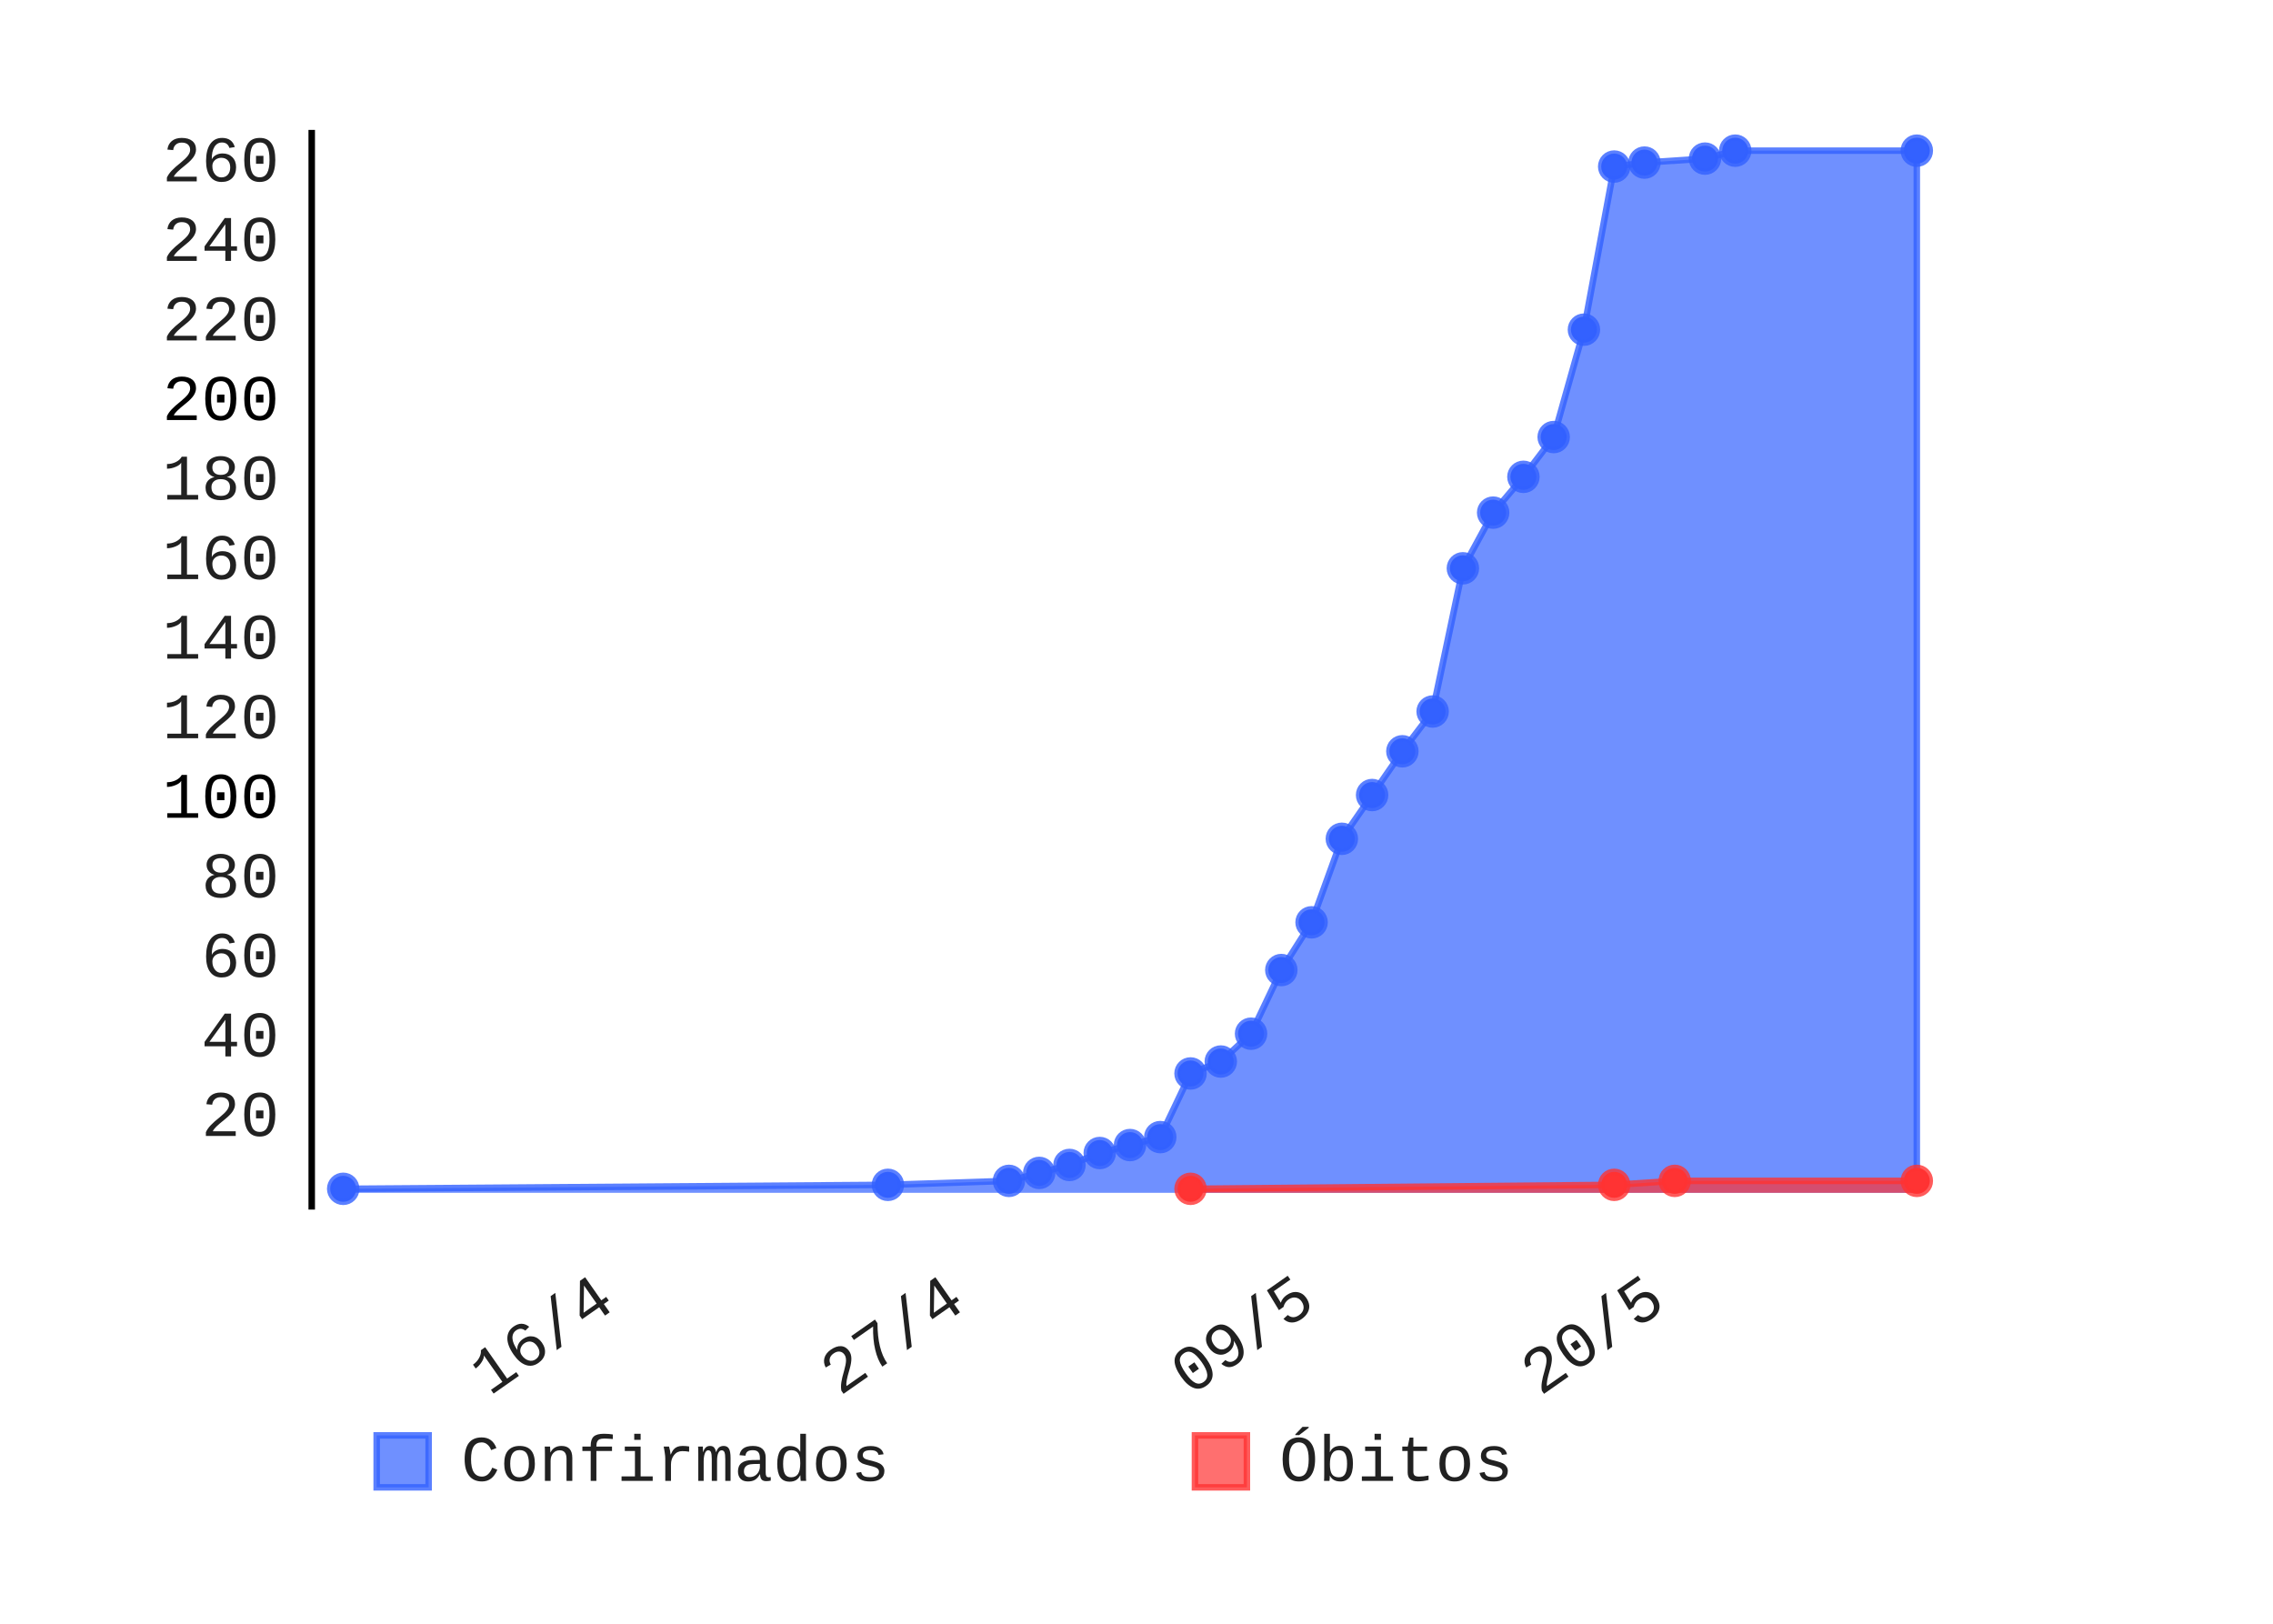
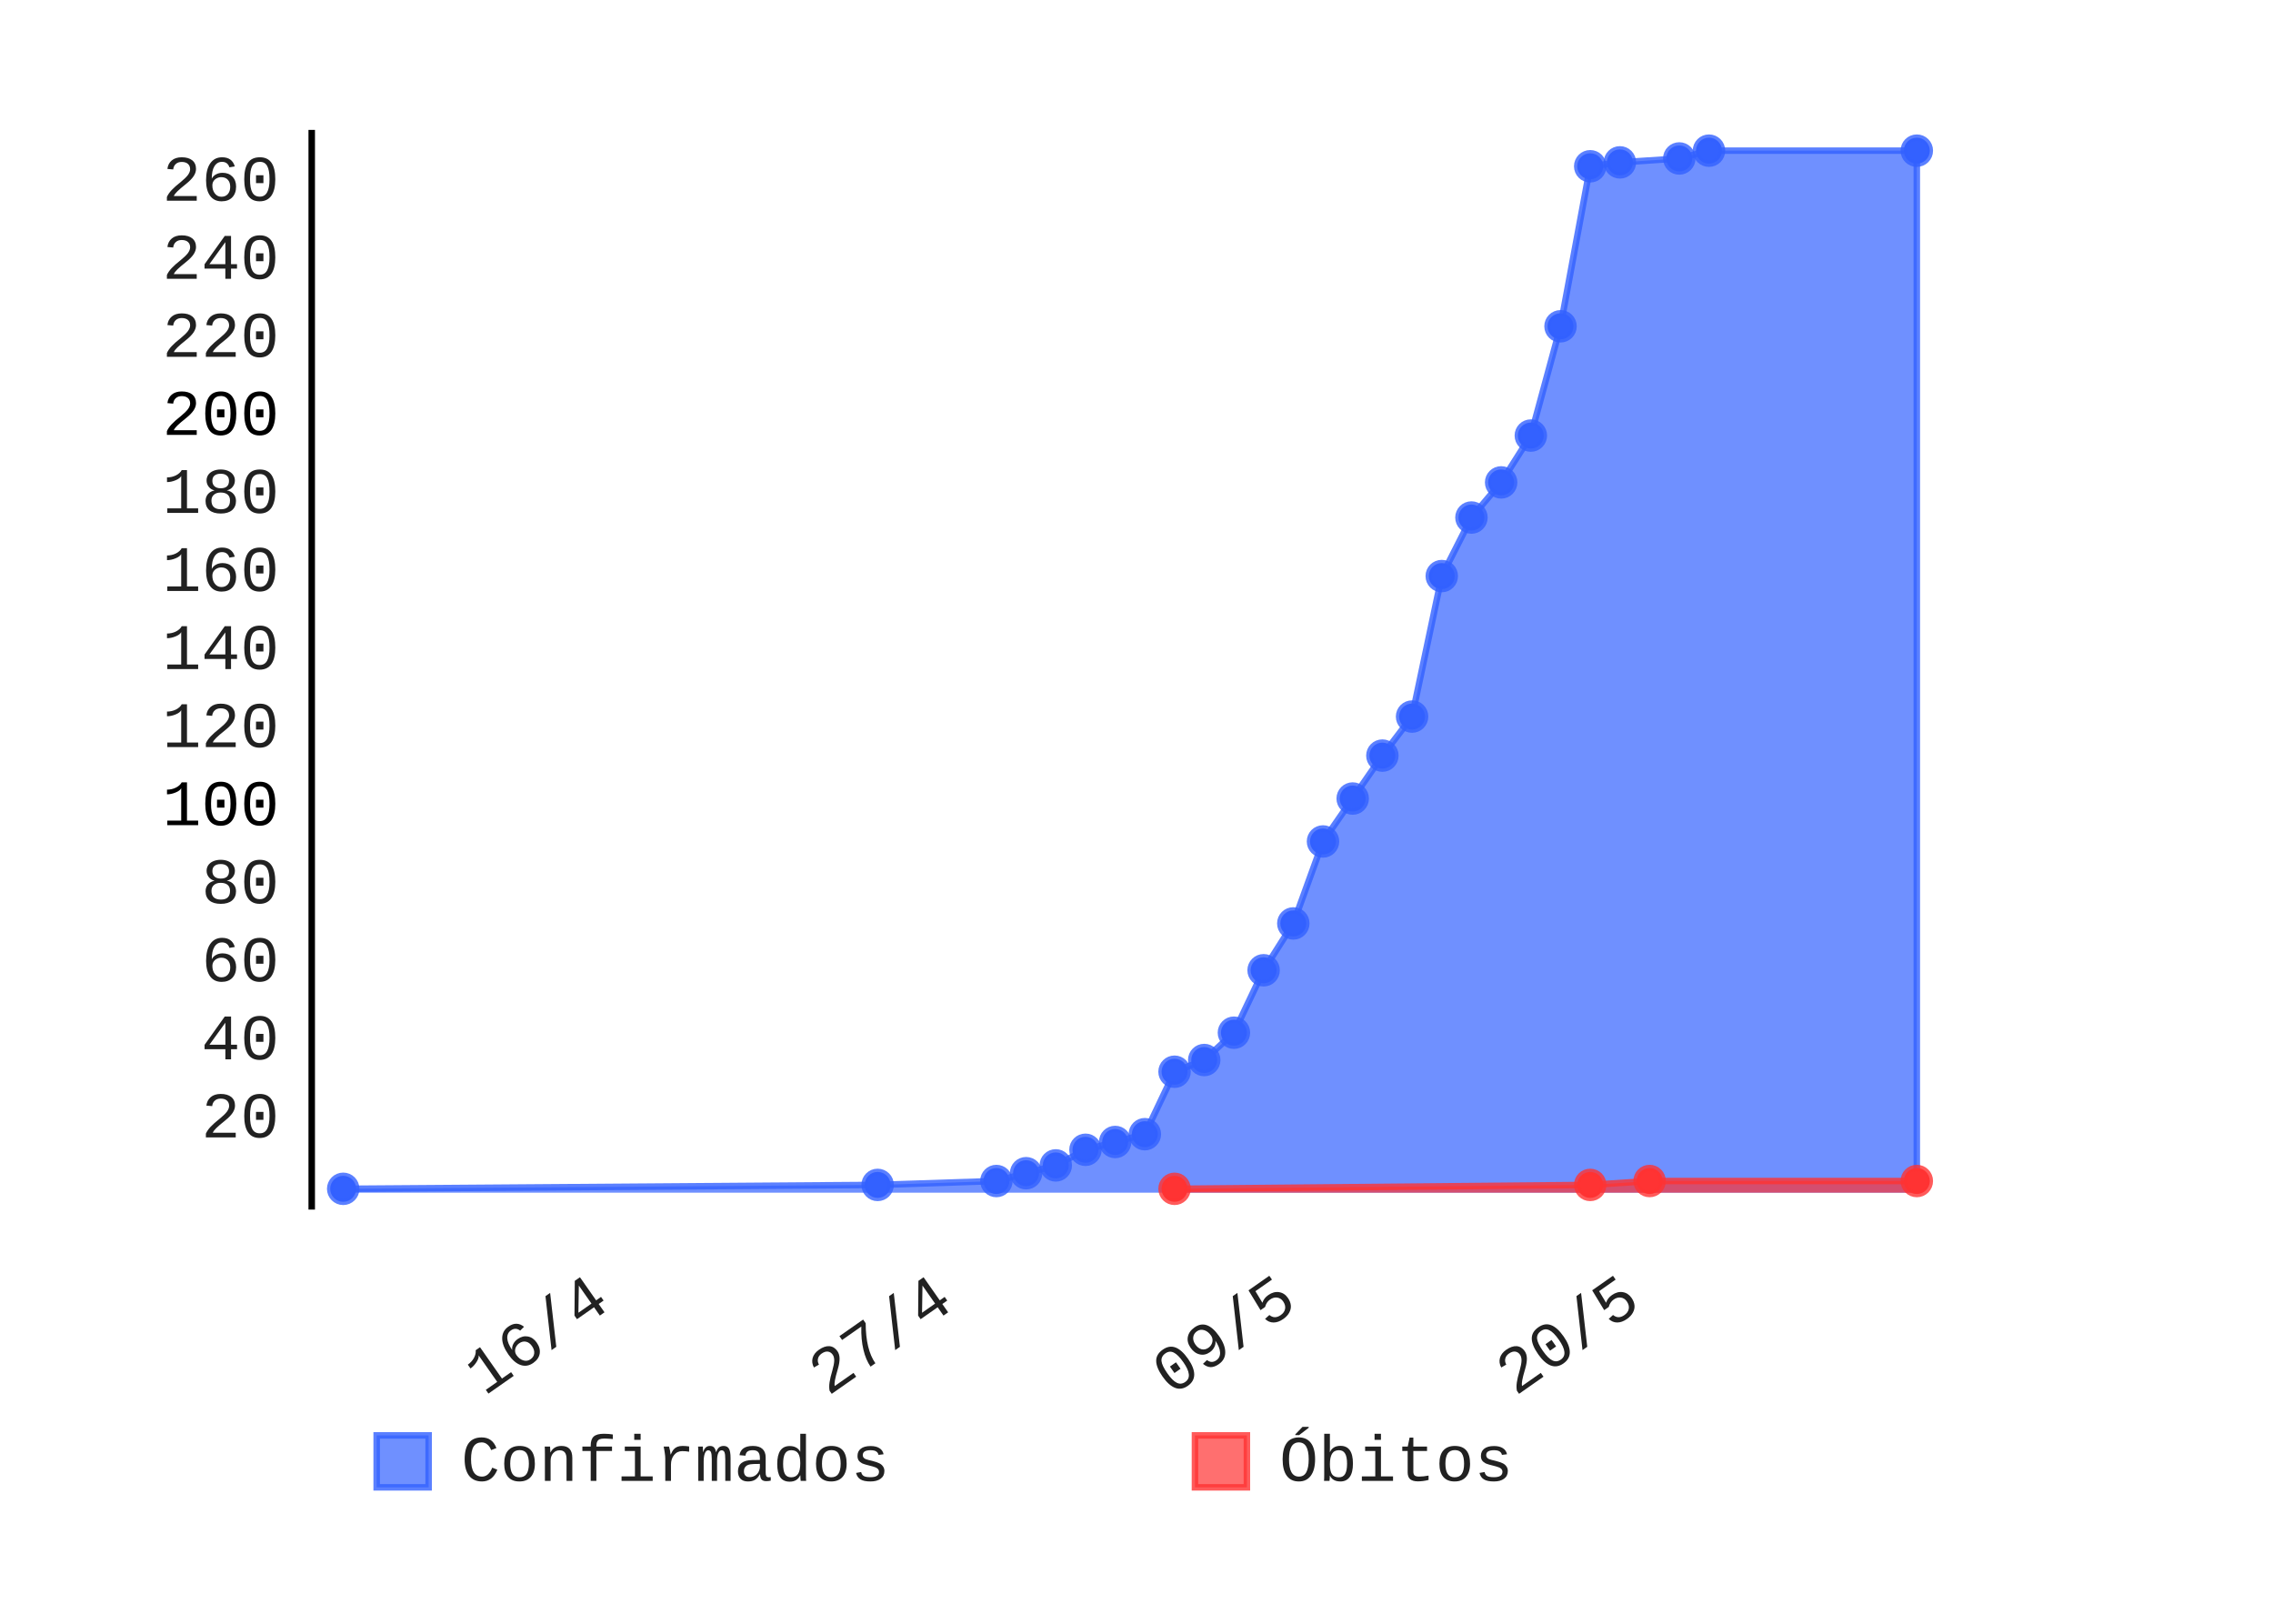
- <svg xmlns="http://www.w3.org/2000/svg" id="chart-29f1ea52-c10d-43d5-9485-0cf75e242107" class="pygal-chart" viewBox="0 0 350 250" width="350" height="250">
+ <svg xmlns="http://www.w3.org/2000/svg" id="chart-1e622bd4-9df5-4e72-8670-260b85d0d3fe" class="pygal-chart" viewBox="0 0 350 250" width="350" height="250">
  <defs>
-     <style type="text/css">#chart-29f1ea52-c10d-43d5-9485-0cf75e242107{-webkit-user-select:none;-webkit-font-smoothing:antialiased;font-family:Consolas,"Liberation Mono",Menlo,Courier,monospace}#chart-29f1ea52-c10d-43d5-9485-0cf75e242107 .title{font-family:Consolas,"Liberation Mono",Menlo,Courier,monospace;font-size:8px}#chart-29f1ea52-c10d-43d5-9485-0cf75e242107 .legends .legend text{font-family:Consolas,"Liberation Mono",Menlo,Courier,monospace;font-size:10px}#chart-29f1ea52-c10d-43d5-9485-0cf75e242107 .axis text{font-family:Consolas,"Liberation Mono",Menlo,Courier,monospace;font-size:10px}#chart-29f1ea52-c10d-43d5-9485-0cf75e242107 .axis text.major{font-family:Consolas,"Liberation Mono",Menlo,Courier,monospace;font-size:10px}#chart-29f1ea52-c10d-43d5-9485-0cf75e242107 .text-overlay text.value{font-family:Consolas,"Liberation Mono",Menlo,Courier,monospace;font-size:16px}#chart-29f1ea52-c10d-43d5-9485-0cf75e242107 .text-overlay text.label{font-family:Consolas,"Liberation Mono",Menlo,Courier,monospace;font-size:10px}#chart-29f1ea52-c10d-43d5-9485-0cf75e242107 .tooltip{font-family:Consolas,"Liberation Mono",Menlo,Courier,monospace;font-size:12px}#chart-29f1ea52-c10d-43d5-9485-0cf75e242107 text.no_data{font-family:Consolas,"Liberation Mono",Menlo,Courier,monospace;font-size:64px}
- #chart-29f1ea52-c10d-43d5-9485-0cf75e242107{background-color:transparent}#chart-29f1ea52-c10d-43d5-9485-0cf75e242107 path,#chart-29f1ea52-c10d-43d5-9485-0cf75e242107 line,#chart-29f1ea52-c10d-43d5-9485-0cf75e242107 rect,#chart-29f1ea52-c10d-43d5-9485-0cf75e242107 circle{-webkit-transition:150ms;-moz-transition:150ms;transition:150ms}#chart-29f1ea52-c10d-43d5-9485-0cf75e242107 .graph &gt; .background{fill:transparent}#chart-29f1ea52-c10d-43d5-9485-0cf75e242107 .plot &gt; .background{fill:rgba(255,255,255,1)}#chart-29f1ea52-c10d-43d5-9485-0cf75e242107 .graph{fill:rgba(0,0,0,.87)}#chart-29f1ea52-c10d-43d5-9485-0cf75e242107 text.no_data{fill:rgba(0,0,0,1)}#chart-29f1ea52-c10d-43d5-9485-0cf75e242107 .title{fill:rgba(0,0,0,1)}#chart-29f1ea52-c10d-43d5-9485-0cf75e242107 .legends .legend text{fill:rgba(0,0,0,.87)}#chart-29f1ea52-c10d-43d5-9485-0cf75e242107 .legends .legend:hover text{fill:rgba(0,0,0,1)}#chart-29f1ea52-c10d-43d5-9485-0cf75e242107 .axis .line{stroke:rgba(0,0,0,1)}#chart-29f1ea52-c10d-43d5-9485-0cf75e242107 .axis .guide.line{stroke:rgba(0,0,0,.54)}#chart-29f1ea52-c10d-43d5-9485-0cf75e242107 .axis .major.line{stroke:rgba(0,0,0,.87)}#chart-29f1ea52-c10d-43d5-9485-0cf75e242107 .axis text.major{fill:rgba(0,0,0,1)}#chart-29f1ea52-c10d-43d5-9485-0cf75e242107 .axis.y .guides:hover .guide.line,#chart-29f1ea52-c10d-43d5-9485-0cf75e242107 .line-graph .axis.x .guides:hover .guide.line,#chart-29f1ea52-c10d-43d5-9485-0cf75e242107 .stackedline-graph .axis.x .guides:hover .guide.line,#chart-29f1ea52-c10d-43d5-9485-0cf75e242107 .xy-graph .axis.x .guides:hover .guide.line{stroke:rgba(0,0,0,1)}#chart-29f1ea52-c10d-43d5-9485-0cf75e242107 .axis .guides:hover text{fill:rgba(0,0,0,1)}#chart-29f1ea52-c10d-43d5-9485-0cf75e242107 .reactive{fill-opacity:.7;stroke-opacity:.8}#chart-29f1ea52-c10d-43d5-9485-0cf75e242107 .ci{stroke:rgba(0,0,0,.87)}#chart-29f1ea52-c10d-43d5-9485-0cf75e242107 .reactive.active,#chart-29f1ea52-c10d-43d5-9485-0cf75e242107 .active .reactive{fill-opacity:.8;stroke-opacity:.9;stroke-width:4}#chart-29f1ea52-c10d-43d5-9485-0cf75e242107 .ci .reactive.active{stroke-width:1.5}#chart-29f1ea52-c10d-43d5-9485-0cf75e242107 .series text{fill:rgba(0,0,0,1)}#chart-29f1ea52-c10d-43d5-9485-0cf75e242107 .tooltip rect{fill:rgba(255,255,255,1);stroke:rgba(0,0,0,1);-webkit-transition:opacity 150ms;-moz-transition:opacity 150ms;transition:opacity 150ms}#chart-29f1ea52-c10d-43d5-9485-0cf75e242107 .tooltip .label{fill:rgba(0,0,0,.87)}#chart-29f1ea52-c10d-43d5-9485-0cf75e242107 .tooltip .label{fill:rgba(0,0,0,.87)}#chart-29f1ea52-c10d-43d5-9485-0cf75e242107 .tooltip .legend{font-size:.8em;fill:rgba(0,0,0,.54)}#chart-29f1ea52-c10d-43d5-9485-0cf75e242107 .tooltip .x_label{font-size:.6em;fill:rgba(0,0,0,1)}#chart-29f1ea52-c10d-43d5-9485-0cf75e242107 .tooltip .xlink{font-size:.5em;text-decoration:underline}#chart-29f1ea52-c10d-43d5-9485-0cf75e242107 .tooltip .value{font-size:1.5em}#chart-29f1ea52-c10d-43d5-9485-0cf75e242107 .bound{font-size:.5em}#chart-29f1ea52-c10d-43d5-9485-0cf75e242107 .max-value{font-size:.75em;fill:rgba(0,0,0,.54)}#chart-29f1ea52-c10d-43d5-9485-0cf75e242107 .map-element{fill:rgba(255,255,255,1);stroke:rgba(0,0,0,.54) !important}#chart-29f1ea52-c10d-43d5-9485-0cf75e242107 .map-element .reactive{fill-opacity:inherit;stroke-opacity:inherit}#chart-29f1ea52-c10d-43d5-9485-0cf75e242107 .color-0,#chart-29f1ea52-c10d-43d5-9485-0cf75e242107 .color-0 a:visited{stroke:#3361FF;fill:#3361FF}#chart-29f1ea52-c10d-43d5-9485-0cf75e242107 .color-1,#chart-29f1ea52-c10d-43d5-9485-0cf75e242107 .color-1 a:visited{stroke:#FF3333;fill:#FF3333}#chart-29f1ea52-c10d-43d5-9485-0cf75e242107 .text-overlay .color-0 text{fill:black}#chart-29f1ea52-c10d-43d5-9485-0cf75e242107 .text-overlay .color-1 text{fill:black}
- #chart-29f1ea52-c10d-43d5-9485-0cf75e242107 text.no_data{text-anchor:middle}#chart-29f1ea52-c10d-43d5-9485-0cf75e242107 .guide.line{fill:none}#chart-29f1ea52-c10d-43d5-9485-0cf75e242107 .centered{text-anchor:middle}#chart-29f1ea52-c10d-43d5-9485-0cf75e242107 .title{text-anchor:middle}#chart-29f1ea52-c10d-43d5-9485-0cf75e242107 .legends .legend text{fill-opacity:1}#chart-29f1ea52-c10d-43d5-9485-0cf75e242107 .axis.x text{text-anchor:middle}#chart-29f1ea52-c10d-43d5-9485-0cf75e242107 .axis.x:not(.web) text[transform]{text-anchor:start}#chart-29f1ea52-c10d-43d5-9485-0cf75e242107 .axis.x:not(.web) text[transform].backwards{text-anchor:end}#chart-29f1ea52-c10d-43d5-9485-0cf75e242107 .axis.y text{text-anchor:end}#chart-29f1ea52-c10d-43d5-9485-0cf75e242107 .axis.y text[transform].backwards{text-anchor:start}#chart-29f1ea52-c10d-43d5-9485-0cf75e242107 .axis.y2 text{text-anchor:start}#chart-29f1ea52-c10d-43d5-9485-0cf75e242107 .axis.y2 text[transform].backwards{text-anchor:end}#chart-29f1ea52-c10d-43d5-9485-0cf75e242107 .axis .guide.line{stroke-dasharray:4,4}#chart-29f1ea52-c10d-43d5-9485-0cf75e242107 .axis .major.guide.line{stroke-dasharray:6,6}#chart-29f1ea52-c10d-43d5-9485-0cf75e242107 .horizontal .axis.y .guide.line,#chart-29f1ea52-c10d-43d5-9485-0cf75e242107 .horizontal .axis.y2 .guide.line,#chart-29f1ea52-c10d-43d5-9485-0cf75e242107 .vertical .axis.x .guide.line{opacity:0}#chart-29f1ea52-c10d-43d5-9485-0cf75e242107 .horizontal .axis.always_show .guide.line,#chart-29f1ea52-c10d-43d5-9485-0cf75e242107 .vertical .axis.always_show .guide.line{opacity:1 !important}#chart-29f1ea52-c10d-43d5-9485-0cf75e242107 .axis.y .guides:hover .guide.line,#chart-29f1ea52-c10d-43d5-9485-0cf75e242107 .axis.y2 .guides:hover .guide.line,#chart-29f1ea52-c10d-43d5-9485-0cf75e242107 .axis.x .guides:hover .guide.line{opacity:1}#chart-29f1ea52-c10d-43d5-9485-0cf75e242107 .axis .guides:hover text{opacity:1}#chart-29f1ea52-c10d-43d5-9485-0cf75e242107 .nofill{fill:none}#chart-29f1ea52-c10d-43d5-9485-0cf75e242107 .subtle-fill{fill-opacity:.2}#chart-29f1ea52-c10d-43d5-9485-0cf75e242107 .dot{stroke-width:1px;fill-opacity:1}#chart-29f1ea52-c10d-43d5-9485-0cf75e242107 .dot.active{stroke-width:5px}#chart-29f1ea52-c10d-43d5-9485-0cf75e242107 .dot.negative{fill:transparent}#chart-29f1ea52-c10d-43d5-9485-0cf75e242107 text,#chart-29f1ea52-c10d-43d5-9485-0cf75e242107 tspan{stroke:none !important}#chart-29f1ea52-c10d-43d5-9485-0cf75e242107 .series text.active{opacity:1}#chart-29f1ea52-c10d-43d5-9485-0cf75e242107 .tooltip rect{fill-opacity:.95;stroke-width:.5}#chart-29f1ea52-c10d-43d5-9485-0cf75e242107 .tooltip text{fill-opacity:1}#chart-29f1ea52-c10d-43d5-9485-0cf75e242107 .showable{visibility:hidden}#chart-29f1ea52-c10d-43d5-9485-0cf75e242107 .showable.shown{visibility:visible}#chart-29f1ea52-c10d-43d5-9485-0cf75e242107 .gauge-background{fill:rgba(229,229,229,1);stroke:none}#chart-29f1ea52-c10d-43d5-9485-0cf75e242107 .bg-lines{stroke:transparent;stroke-width:2px}</style>
+     <style type="text/css">#chart-1e622bd4-9df5-4e72-8670-260b85d0d3fe{-webkit-user-select:none;-webkit-font-smoothing:antialiased;font-family:Consolas,"Liberation Mono",Menlo,Courier,monospace}#chart-1e622bd4-9df5-4e72-8670-260b85d0d3fe .title{font-family:Consolas,"Liberation Mono",Menlo,Courier,monospace;font-size:8px}#chart-1e622bd4-9df5-4e72-8670-260b85d0d3fe .legends .legend text{font-family:Consolas,"Liberation Mono",Menlo,Courier,monospace;font-size:10px}#chart-1e622bd4-9df5-4e72-8670-260b85d0d3fe .axis text{font-family:Consolas,"Liberation Mono",Menlo,Courier,monospace;font-size:10px}#chart-1e622bd4-9df5-4e72-8670-260b85d0d3fe .axis text.major{font-family:Consolas,"Liberation Mono",Menlo,Courier,monospace;font-size:10px}#chart-1e622bd4-9df5-4e72-8670-260b85d0d3fe .text-overlay text.value{font-family:Consolas,"Liberation Mono",Menlo,Courier,monospace;font-size:16px}#chart-1e622bd4-9df5-4e72-8670-260b85d0d3fe .text-overlay text.label{font-family:Consolas,"Liberation Mono",Menlo,Courier,monospace;font-size:10px}#chart-1e622bd4-9df5-4e72-8670-260b85d0d3fe .tooltip{font-family:Consolas,"Liberation Mono",Menlo,Courier,monospace;font-size:12px}#chart-1e622bd4-9df5-4e72-8670-260b85d0d3fe text.no_data{font-family:Consolas,"Liberation Mono",Menlo,Courier,monospace;font-size:64px}
+ #chart-1e622bd4-9df5-4e72-8670-260b85d0d3fe{background-color:transparent}#chart-1e622bd4-9df5-4e72-8670-260b85d0d3fe path,#chart-1e622bd4-9df5-4e72-8670-260b85d0d3fe line,#chart-1e622bd4-9df5-4e72-8670-260b85d0d3fe rect,#chart-1e622bd4-9df5-4e72-8670-260b85d0d3fe circle{-webkit-transition:150ms;-moz-transition:150ms;transition:150ms}#chart-1e622bd4-9df5-4e72-8670-260b85d0d3fe .graph &gt; .background{fill:transparent}#chart-1e622bd4-9df5-4e72-8670-260b85d0d3fe .plot &gt; .background{fill:rgba(255,255,255,1)}#chart-1e622bd4-9df5-4e72-8670-260b85d0d3fe .graph{fill:rgba(0,0,0,.87)}#chart-1e622bd4-9df5-4e72-8670-260b85d0d3fe text.no_data{fill:rgba(0,0,0,1)}#chart-1e622bd4-9df5-4e72-8670-260b85d0d3fe .title{fill:rgba(0,0,0,1)}#chart-1e622bd4-9df5-4e72-8670-260b85d0d3fe .legends .legend text{fill:rgba(0,0,0,.87)}#chart-1e622bd4-9df5-4e72-8670-260b85d0d3fe .legends .legend:hover text{fill:rgba(0,0,0,1)}#chart-1e622bd4-9df5-4e72-8670-260b85d0d3fe .axis .line{stroke:rgba(0,0,0,1)}#chart-1e622bd4-9df5-4e72-8670-260b85d0d3fe .axis .guide.line{stroke:rgba(0,0,0,.54)}#chart-1e622bd4-9df5-4e72-8670-260b85d0d3fe .axis .major.line{stroke:rgba(0,0,0,.87)}#chart-1e622bd4-9df5-4e72-8670-260b85d0d3fe .axis text.major{fill:rgba(0,0,0,1)}#chart-1e622bd4-9df5-4e72-8670-260b85d0d3fe .axis.y .guides:hover .guide.line,#chart-1e622bd4-9df5-4e72-8670-260b85d0d3fe .line-graph .axis.x .guides:hover .guide.line,#chart-1e622bd4-9df5-4e72-8670-260b85d0d3fe .stackedline-graph .axis.x .guides:hover .guide.line,#chart-1e622bd4-9df5-4e72-8670-260b85d0d3fe .xy-graph .axis.x .guides:hover .guide.line{stroke:rgba(0,0,0,1)}#chart-1e622bd4-9df5-4e72-8670-260b85d0d3fe .axis .guides:hover text{fill:rgba(0,0,0,1)}#chart-1e622bd4-9df5-4e72-8670-260b85d0d3fe .reactive{fill-opacity:.7;stroke-opacity:.8}#chart-1e622bd4-9df5-4e72-8670-260b85d0d3fe .ci{stroke:rgba(0,0,0,.87)}#chart-1e622bd4-9df5-4e72-8670-260b85d0d3fe .reactive.active,#chart-1e622bd4-9df5-4e72-8670-260b85d0d3fe .active .reactive{fill-opacity:.8;stroke-opacity:.9;stroke-width:4}#chart-1e622bd4-9df5-4e72-8670-260b85d0d3fe .ci .reactive.active{stroke-width:1.5}#chart-1e622bd4-9df5-4e72-8670-260b85d0d3fe .series text{fill:rgba(0,0,0,1)}#chart-1e622bd4-9df5-4e72-8670-260b85d0d3fe .tooltip rect{fill:rgba(255,255,255,1);stroke:rgba(0,0,0,1);-webkit-transition:opacity 150ms;-moz-transition:opacity 150ms;transition:opacity 150ms}#chart-1e622bd4-9df5-4e72-8670-260b85d0d3fe .tooltip .label{fill:rgba(0,0,0,.87)}#chart-1e622bd4-9df5-4e72-8670-260b85d0d3fe .tooltip .label{fill:rgba(0,0,0,.87)}#chart-1e622bd4-9df5-4e72-8670-260b85d0d3fe .tooltip .legend{font-size:.8em;fill:rgba(0,0,0,.54)}#chart-1e622bd4-9df5-4e72-8670-260b85d0d3fe .tooltip .x_label{font-size:.6em;fill:rgba(0,0,0,1)}#chart-1e622bd4-9df5-4e72-8670-260b85d0d3fe .tooltip .xlink{font-size:.5em;text-decoration:underline}#chart-1e622bd4-9df5-4e72-8670-260b85d0d3fe .tooltip .value{font-size:1.5em}#chart-1e622bd4-9df5-4e72-8670-260b85d0d3fe .bound{font-size:.5em}#chart-1e622bd4-9df5-4e72-8670-260b85d0d3fe .max-value{font-size:.75em;fill:rgba(0,0,0,.54)}#chart-1e622bd4-9df5-4e72-8670-260b85d0d3fe .map-element{fill:rgba(255,255,255,1);stroke:rgba(0,0,0,.54) !important}#chart-1e622bd4-9df5-4e72-8670-260b85d0d3fe .map-element .reactive{fill-opacity:inherit;stroke-opacity:inherit}#chart-1e622bd4-9df5-4e72-8670-260b85d0d3fe .color-0,#chart-1e622bd4-9df5-4e72-8670-260b85d0d3fe .color-0 a:visited{stroke:#3361FF;fill:#3361FF}#chart-1e622bd4-9df5-4e72-8670-260b85d0d3fe .color-1,#chart-1e622bd4-9df5-4e72-8670-260b85d0d3fe .color-1 a:visited{stroke:#FF3333;fill:#FF3333}#chart-1e622bd4-9df5-4e72-8670-260b85d0d3fe .text-overlay .color-0 text{fill:black}#chart-1e622bd4-9df5-4e72-8670-260b85d0d3fe .text-overlay .color-1 text{fill:black}
+ #chart-1e622bd4-9df5-4e72-8670-260b85d0d3fe text.no_data{text-anchor:middle}#chart-1e622bd4-9df5-4e72-8670-260b85d0d3fe .guide.line{fill:none}#chart-1e622bd4-9df5-4e72-8670-260b85d0d3fe .centered{text-anchor:middle}#chart-1e622bd4-9df5-4e72-8670-260b85d0d3fe .title{text-anchor:middle}#chart-1e622bd4-9df5-4e72-8670-260b85d0d3fe .legends .legend text{fill-opacity:1}#chart-1e622bd4-9df5-4e72-8670-260b85d0d3fe .axis.x text{text-anchor:middle}#chart-1e622bd4-9df5-4e72-8670-260b85d0d3fe .axis.x:not(.web) text[transform]{text-anchor:start}#chart-1e622bd4-9df5-4e72-8670-260b85d0d3fe .axis.x:not(.web) text[transform].backwards{text-anchor:end}#chart-1e622bd4-9df5-4e72-8670-260b85d0d3fe .axis.y text{text-anchor:end}#chart-1e622bd4-9df5-4e72-8670-260b85d0d3fe .axis.y text[transform].backwards{text-anchor:start}#chart-1e622bd4-9df5-4e72-8670-260b85d0d3fe .axis.y2 text{text-anchor:start}#chart-1e622bd4-9df5-4e72-8670-260b85d0d3fe .axis.y2 text[transform].backwards{text-anchor:end}#chart-1e622bd4-9df5-4e72-8670-260b85d0d3fe .axis .guide.line{stroke-dasharray:4,4}#chart-1e622bd4-9df5-4e72-8670-260b85d0d3fe .axis .major.guide.line{stroke-dasharray:6,6}#chart-1e622bd4-9df5-4e72-8670-260b85d0d3fe .horizontal .axis.y .guide.line,#chart-1e622bd4-9df5-4e72-8670-260b85d0d3fe .horizontal .axis.y2 .guide.line,#chart-1e622bd4-9df5-4e72-8670-260b85d0d3fe .vertical .axis.x .guide.line{opacity:0}#chart-1e622bd4-9df5-4e72-8670-260b85d0d3fe .horizontal .axis.always_show .guide.line,#chart-1e622bd4-9df5-4e72-8670-260b85d0d3fe .vertical .axis.always_show .guide.line{opacity:1 !important}#chart-1e622bd4-9df5-4e72-8670-260b85d0d3fe .axis.y .guides:hover .guide.line,#chart-1e622bd4-9df5-4e72-8670-260b85d0d3fe .axis.y2 .guides:hover .guide.line,#chart-1e622bd4-9df5-4e72-8670-260b85d0d3fe .axis.x .guides:hover .guide.line{opacity:1}#chart-1e622bd4-9df5-4e72-8670-260b85d0d3fe .axis .guides:hover text{opacity:1}#chart-1e622bd4-9df5-4e72-8670-260b85d0d3fe .nofill{fill:none}#chart-1e622bd4-9df5-4e72-8670-260b85d0d3fe .subtle-fill{fill-opacity:.2}#chart-1e622bd4-9df5-4e72-8670-260b85d0d3fe .dot{stroke-width:1px;fill-opacity:1}#chart-1e622bd4-9df5-4e72-8670-260b85d0d3fe .dot.active{stroke-width:5px}#chart-1e622bd4-9df5-4e72-8670-260b85d0d3fe .dot.negative{fill:transparent}#chart-1e622bd4-9df5-4e72-8670-260b85d0d3fe text,#chart-1e622bd4-9df5-4e72-8670-260b85d0d3fe tspan{stroke:none !important}#chart-1e622bd4-9df5-4e72-8670-260b85d0d3fe .series text.active{opacity:1}#chart-1e622bd4-9df5-4e72-8670-260b85d0d3fe .tooltip rect{fill-opacity:.95;stroke-width:.5}#chart-1e622bd4-9df5-4e72-8670-260b85d0d3fe .tooltip text{fill-opacity:1}#chart-1e622bd4-9df5-4e72-8670-260b85d0d3fe .showable{visibility:hidden}#chart-1e622bd4-9df5-4e72-8670-260b85d0d3fe .showable.shown{visibility:visible}#chart-1e622bd4-9df5-4e72-8670-260b85d0d3fe .gauge-background{fill:rgba(229,229,229,1);stroke:none}#chart-1e622bd4-9df5-4e72-8670-260b85d0d3fe .bg-lines{stroke:transparent;stroke-width:2px}</style>
  </defs>
  <g class="graph datetimeline-graph vertical">
    <rect x="0" y="0" width="350" height="250" class="background" />
    <g transform="translate(48, 20)" class="plot">
      <rect x="0" y="0" width="252.0" height="166.234" class="background" />
      <g class="axis y">
        <g class="guides">
-           <text x="-5" y="154.901" class="">20</text>
+           <text x="-5" y="155.12" class="">20</text>
        </g>
        <g class="guides">
-           <text x="-5" y="142.653" class="">40</text>
+           <text x="-5" y="143.102" class="">40</text>
        </g>
        <g class="guides">
-           <text x="-5" y="130.405" class="">60</text>
+           <text x="-5" y="131.084" class="">60</text>
        </g>
        <g class="guides">
-           <text x="-5" y="118.157" class="">80</text>
+           <text x="-5" y="119.066" class="">80</text>
        </g>
        <g class="guides">
-           <text x="-5" y="105.908" class="major">100</text>
+           <text x="-5" y="107.048" class="major">100</text>
        </g>
        <g class="guides">
-           <text x="-5" y="93.66" class="">120</text>
+           <text x="-5" y="95.03" class="">120</text>
        </g>
        <g class="guides">
-           <text x="-5" y="81.412" class="">140</text>
+           <text x="-5" y="83.012" class="">140</text>
        </g>
        <g class="guides">
-           <text x="-5" y="69.163" class="">160</text>
+           <text x="-5" y="70.994" class="">160</text>
        </g>
        <g class="guides">
-           <text x="-5" y="56.915" class="">180</text>
+           <text x="-5" y="58.975" class="">180</text>
        </g>
        <g class="guides">
-           <text x="-5" y="44.667" class="major">200</text>
+           <text x="-5" y="46.957" class="major">200</text>
        </g>
        <g class="guides">
-           <text x="-5" y="32.418" class="">220</text>
+           <text x="-5" y="34.939" class="">220</text>
        </g>
        <g class="guides">
-           <text x="-5" y="20.17" class="">240</text>
+           <text x="-5" y="22.921" class="">240</text>
        </g>
        <g class="guides">
-           <text x="-5" y="7.922" class="">260</text>
+           <text x="-5" y="10.903" class="">260</text>
        </g>
      </g>
      <g class="axis x">
        <path d="M0 0 v166.234" class="line" />
        <g class="guides">
-           <path d="M47.043 0 v166.234" class="guide line" />
-           <text x="47.043" y="181.234" class="backwards" transform="rotate(325 47.0429 181.2342)">16/4</text>
+           <path d="M46.247 0 v166.234" class="guide line" />
+           <text x="46.247" y="181.234" class="backwards" transform="rotate(325 46.24673 181.2342)">16/4</text>
        </g>
        <g class="guides">
-           <path d="M100.975 0 v166.234" class="guide line" />
-           <text x="100.975" y="181.234" class="backwards" transform="rotate(325 100.9753 181.2342)">27/4</text>
+           <path d="M99.162 0 v166.234" class="guide line" />
+           <text x="99.162" y="181.234" class="backwards" transform="rotate(325 99.16159 181.2342)">27/4</text>
        </g>
        <g class="guides">
-           <path d="M154.908 0 v166.234" class="guide line" />
-           <text x="154.908" y="181.234" class="backwards" transform="rotate(325 154.9078 181.2342)">09/5</text>
+           <path d="M152.076 0 v166.234" class="guide line" />
+           <text x="152.076" y="181.234" class="backwards" transform="rotate(325 152.0764 181.2342)">09/5</text>
        </g>
        <g class="guides">
-           <path d="M208.84 0 v166.234" class="guide line" />
-           <text x="208.84" y="181.234" class="backwards" transform="rotate(325 208.8402 181.2342)">20/5</text>
+           <path d="M204.991 0 v166.234" class="guide line" />
+           <text x="204.991" y="181.234" class="backwards" transform="rotate(325 204.9913 181.2342)">20/5</text>
        </g>
      </g>
      <g class="series serie-0 color-0">
-         <path d="M4.846 163.65 L4.846 163.037 88.722 162.425 107.361 161.813 112.021 160.588 116.68 159.363 121.34 157.526 126 156.301 130.66 155.076 135.32 145.277 139.979 143.44 144.639 139.153 149.299 129.354 153.959 122.005 158.618 109.145 163.278 102.408 167.938 95.672 172.598 89.547 177.257 67.5 181.917 58.927 186.577 53.415 191.237 47.291 195.896 30.756 200.556 5.646 205.216 5.034 214.536 4.422 219.195 3.197 247.154 3.197 247.154 163.65" class="line reactive" />
+         <path d="M4.846 163.638 L4.846 163.037 87.139 162.436 105.427 161.836 109.999 160.634 114.57 159.432 119.142 157.028 123.714 155.827 128.286 154.625 132.858 145.01 137.43 143.208 142.001 139.001 146.573 129.387 151.145 122.176 155.717 109.557 160.289 102.947 164.861 96.337 169.433 90.328 174.004 68.695 178.576 59.682 183.148 54.274 187.72 47.063 192.292 30.238 196.864 5.6 201.435 5 210.579 4.399 215.151 3.197 247.154 3.197 247.154 163.638" class="line reactive" />
      </g>
      <g class="series serie-1 color-1">
-         <path d="M135.32 163.65 L135.32 163.037 200.556 162.425 209.876 161.813 247.154 161.813 247.154 163.65" class="line reactive" />
+         <path d="M132.858 163.638 L132.858 163.037 196.864 162.436 206.007 161.836 247.154 161.836 247.154 163.638" class="line reactive" />
      </g>
    </g>
    <g class="titles" />
    <g transform="translate(48, 20)" class="plot overlay">
      <g class="series serie-0 color-0">
        <g class="dots">
          <circle cx="4.846" cy="163.037" r="2" class="dot reactive tooltip-trigger" />
        </g>
        <g class="dots">
-           <circle cx="88.722" cy="162.425" r="2" class="dot reactive tooltip-trigger" />
+           <circle cx="87.139" cy="162.436" r="2" class="dot reactive tooltip-trigger" />
        </g>
        <g class="dots">
-           <circle cx="107.361" cy="161.813" r="2" class="dot reactive tooltip-trigger" />
+           <circle cx="105.427" cy="161.836" r="2" class="dot reactive tooltip-trigger" />
        </g>
        <g class="dots">
-           <circle cx="112.021" cy="160.588" r="2" class="dot reactive tooltip-trigger" />
+           <circle cx="109.999" cy="160.634" r="2" class="dot reactive tooltip-trigger" />
        </g>
        <g class="dots">
-           <circle cx="116.68" cy="159.363" r="2" class="dot reactive tooltip-trigger" />
+           <circle cx="114.57" cy="159.432" r="2" class="dot reactive tooltip-trigger" />
        </g>
        <g class="dots">
-           <circle cx="121.34" cy="157.526" r="2" class="dot reactive tooltip-trigger" />
+           <circle cx="119.142" cy="157.028" r="2" class="dot reactive tooltip-trigger" />
        </g>
        <g class="dots">
-           <circle cx="126.0" cy="156.301" r="2" class="dot reactive tooltip-trigger" />
+           <circle cx="123.714" cy="155.827" r="2" class="dot reactive tooltip-trigger" />
        </g>
        <g class="dots">
-           <circle cx="130.66" cy="155.076" r="2" class="dot reactive tooltip-trigger" />
+           <circle cx="128.286" cy="154.625" r="2" class="dot reactive tooltip-trigger" />
        </g>
        <g class="dots">
-           <circle cx="135.32" cy="145.277" r="2" class="dot reactive tooltip-trigger" />
+           <circle cx="132.858" cy="145.01" r="2" class="dot reactive tooltip-trigger" />
        </g>
        <g class="dots">
-           <circle cx="139.979" cy="143.44" r="2" class="dot reactive tooltip-trigger" />
+           <circle cx="137.43" cy="143.208" r="2" class="dot reactive tooltip-trigger" />
        </g>
        <g class="dots">
-           <circle cx="144.639" cy="139.153" r="2" class="dot reactive tooltip-trigger" />
+           <circle cx="142.001" cy="139.001" r="2" class="dot reactive tooltip-trigger" />
        </g>
        <g class="dots">
-           <circle cx="149.299" cy="129.354" r="2" class="dot reactive tooltip-trigger" />
+           <circle cx="146.573" cy="129.387" r="2" class="dot reactive tooltip-trigger" />
        </g>
        <g class="dots">
-           <circle cx="153.959" cy="122.005" r="2" class="dot reactive tooltip-trigger" />
+           <circle cx="151.145" cy="122.176" r="2" class="dot reactive tooltip-trigger" />
        </g>
        <g class="dots">
-           <circle cx="158.618" cy="109.145" r="2" class="dot reactive tooltip-trigger" />
+           <circle cx="155.717" cy="109.557" r="2" class="dot reactive tooltip-trigger" />
        </g>
        <g class="dots">
-           <circle cx="163.278" cy="102.408" r="2" class="dot reactive tooltip-trigger" />
+           <circle cx="160.289" cy="102.947" r="2" class="dot reactive tooltip-trigger" />
        </g>
        <g class="dots">
-           <circle cx="167.938" cy="95.672" r="2" class="dot reactive tooltip-trigger" />
+           <circle cx="164.861" cy="96.337" r="2" class="dot reactive tooltip-trigger" />
        </g>
        <g class="dots">
-           <circle cx="172.598" cy="89.547" r="2" class="dot reactive tooltip-trigger" />
+           <circle cx="169.433" cy="90.328" r="2" class="dot reactive tooltip-trigger" />
        </g>
        <g class="dots">
-           <circle cx="177.257" cy="67.5" r="2" class="dot reactive tooltip-trigger" />
+           <circle cx="174.004" cy="68.695" r="2" class="dot reactive tooltip-trigger" />
        </g>
        <g class="dots">
-           <circle cx="181.917" cy="58.927" r="2" class="dot reactive tooltip-trigger" />
+           <circle cx="178.576" cy="59.682" r="2" class="dot reactive tooltip-trigger" />
        </g>
        <g class="dots">
-           <circle cx="186.577" cy="53.415" r="2" class="dot reactive tooltip-trigger" />
+           <circle cx="183.148" cy="54.274" r="2" class="dot reactive tooltip-trigger" />
        </g>
        <g class="dots">
-           <circle cx="191.237" cy="47.291" r="2" class="dot reactive tooltip-trigger" />
+           <circle cx="187.72" cy="47.063" r="2" class="dot reactive tooltip-trigger" />
        </g>
        <g class="dots">
-           <circle cx="195.896" cy="30.756" r="2" class="dot reactive tooltip-trigger" />
+           <circle cx="192.292" cy="30.238" r="2" class="dot reactive tooltip-trigger" />
        </g>
        <g class="dots">
-           <circle cx="200.556" cy="5.646" r="2" class="dot reactive tooltip-trigger" />
+           <circle cx="196.864" cy="5.6" r="2" class="dot reactive tooltip-trigger" />
        </g>
        <g class="dots">
-           <circle cx="205.216" cy="5.034" r="2" class="dot reactive tooltip-trigger" />
+           <circle cx="201.435" cy="5" r="2" class="dot reactive tooltip-trigger" />
        </g>
        <g class="dots">
-           <circle cx="214.536" cy="4.422" r="2" class="dot reactive tooltip-trigger" />
+           <circle cx="210.579" cy="4.399" r="2" class="dot reactive tooltip-trigger" />
        </g>
        <g class="dots">
-           <circle cx="219.195" cy="3.197" r="2" class="dot reactive tooltip-trigger" />
+           <circle cx="215.151" cy="3.197" r="2" class="dot reactive tooltip-trigger" />
        </g>
        <g class="dots">
          <circle cx="247.154" cy="3.197" r="2" class="dot reactive tooltip-trigger" />
        </g>
      </g>
      <g class="series serie-1 color-1">
        <g class="dots">
-           <circle cx="135.32" cy="163.037" r="2" class="dot reactive tooltip-trigger" />
+           <circle cx="132.858" cy="163.037" r="2" class="dot reactive tooltip-trigger" />
        </g>
        <g class="dots">
-           <circle cx="200.556" cy="162.425" r="2" class="dot reactive tooltip-trigger" />
+           <circle cx="196.864" cy="162.436" r="2" class="dot reactive tooltip-trigger" />
        </g>
        <g class="dots">
-           <circle cx="209.876" cy="161.813" r="2" class="dot reactive tooltip-trigger" />
+           <circle cx="206.007" cy="161.836" r="2" class="dot reactive tooltip-trigger" />
        </g>
        <g class="dots">
-           <circle cx="247.154" cy="161.813" r="2" class="dot reactive tooltip-trigger" />
+           <circle cx="247.154" cy="161.836" r="2" class="dot reactive tooltip-trigger" />
        </g>
      </g>
    </g>
    <g transform="translate(48, 20)" class="plot text-overlay">
      <g class="series serie-0 color-0" />
      <g class="series serie-1 color-1" />
    </g>
    <g transform="translate(48, 20)" class="plot tooltip-overlay">
      <g transform="translate(0 0)" style="opacity: 0" class="tooltip">
        <rect rx="10" ry="10" width="0" height="0" class="tooltip-box" />
        <g class="text" />
      </g>
    </g>
    <g transform="translate(58, 220)" class="legends">
      <g id="activate-serie-0" class="legend reactive activate-serie">
        <rect x="0.0" y="1.0" width="8" height="8" class="color-0 reactive" />
        <text x="13.0" y="8.0">Confirmados</text>
      </g>
      <g id="activate-serie-1" class="legend reactive activate-serie">
        <rect x="126.0" y="1.0" width="8" height="8" class="color-1 reactive" />
        <text x="139.0" y="8.0">Óbitos</text>
      </g>
    </g>
  </g>
</svg>
